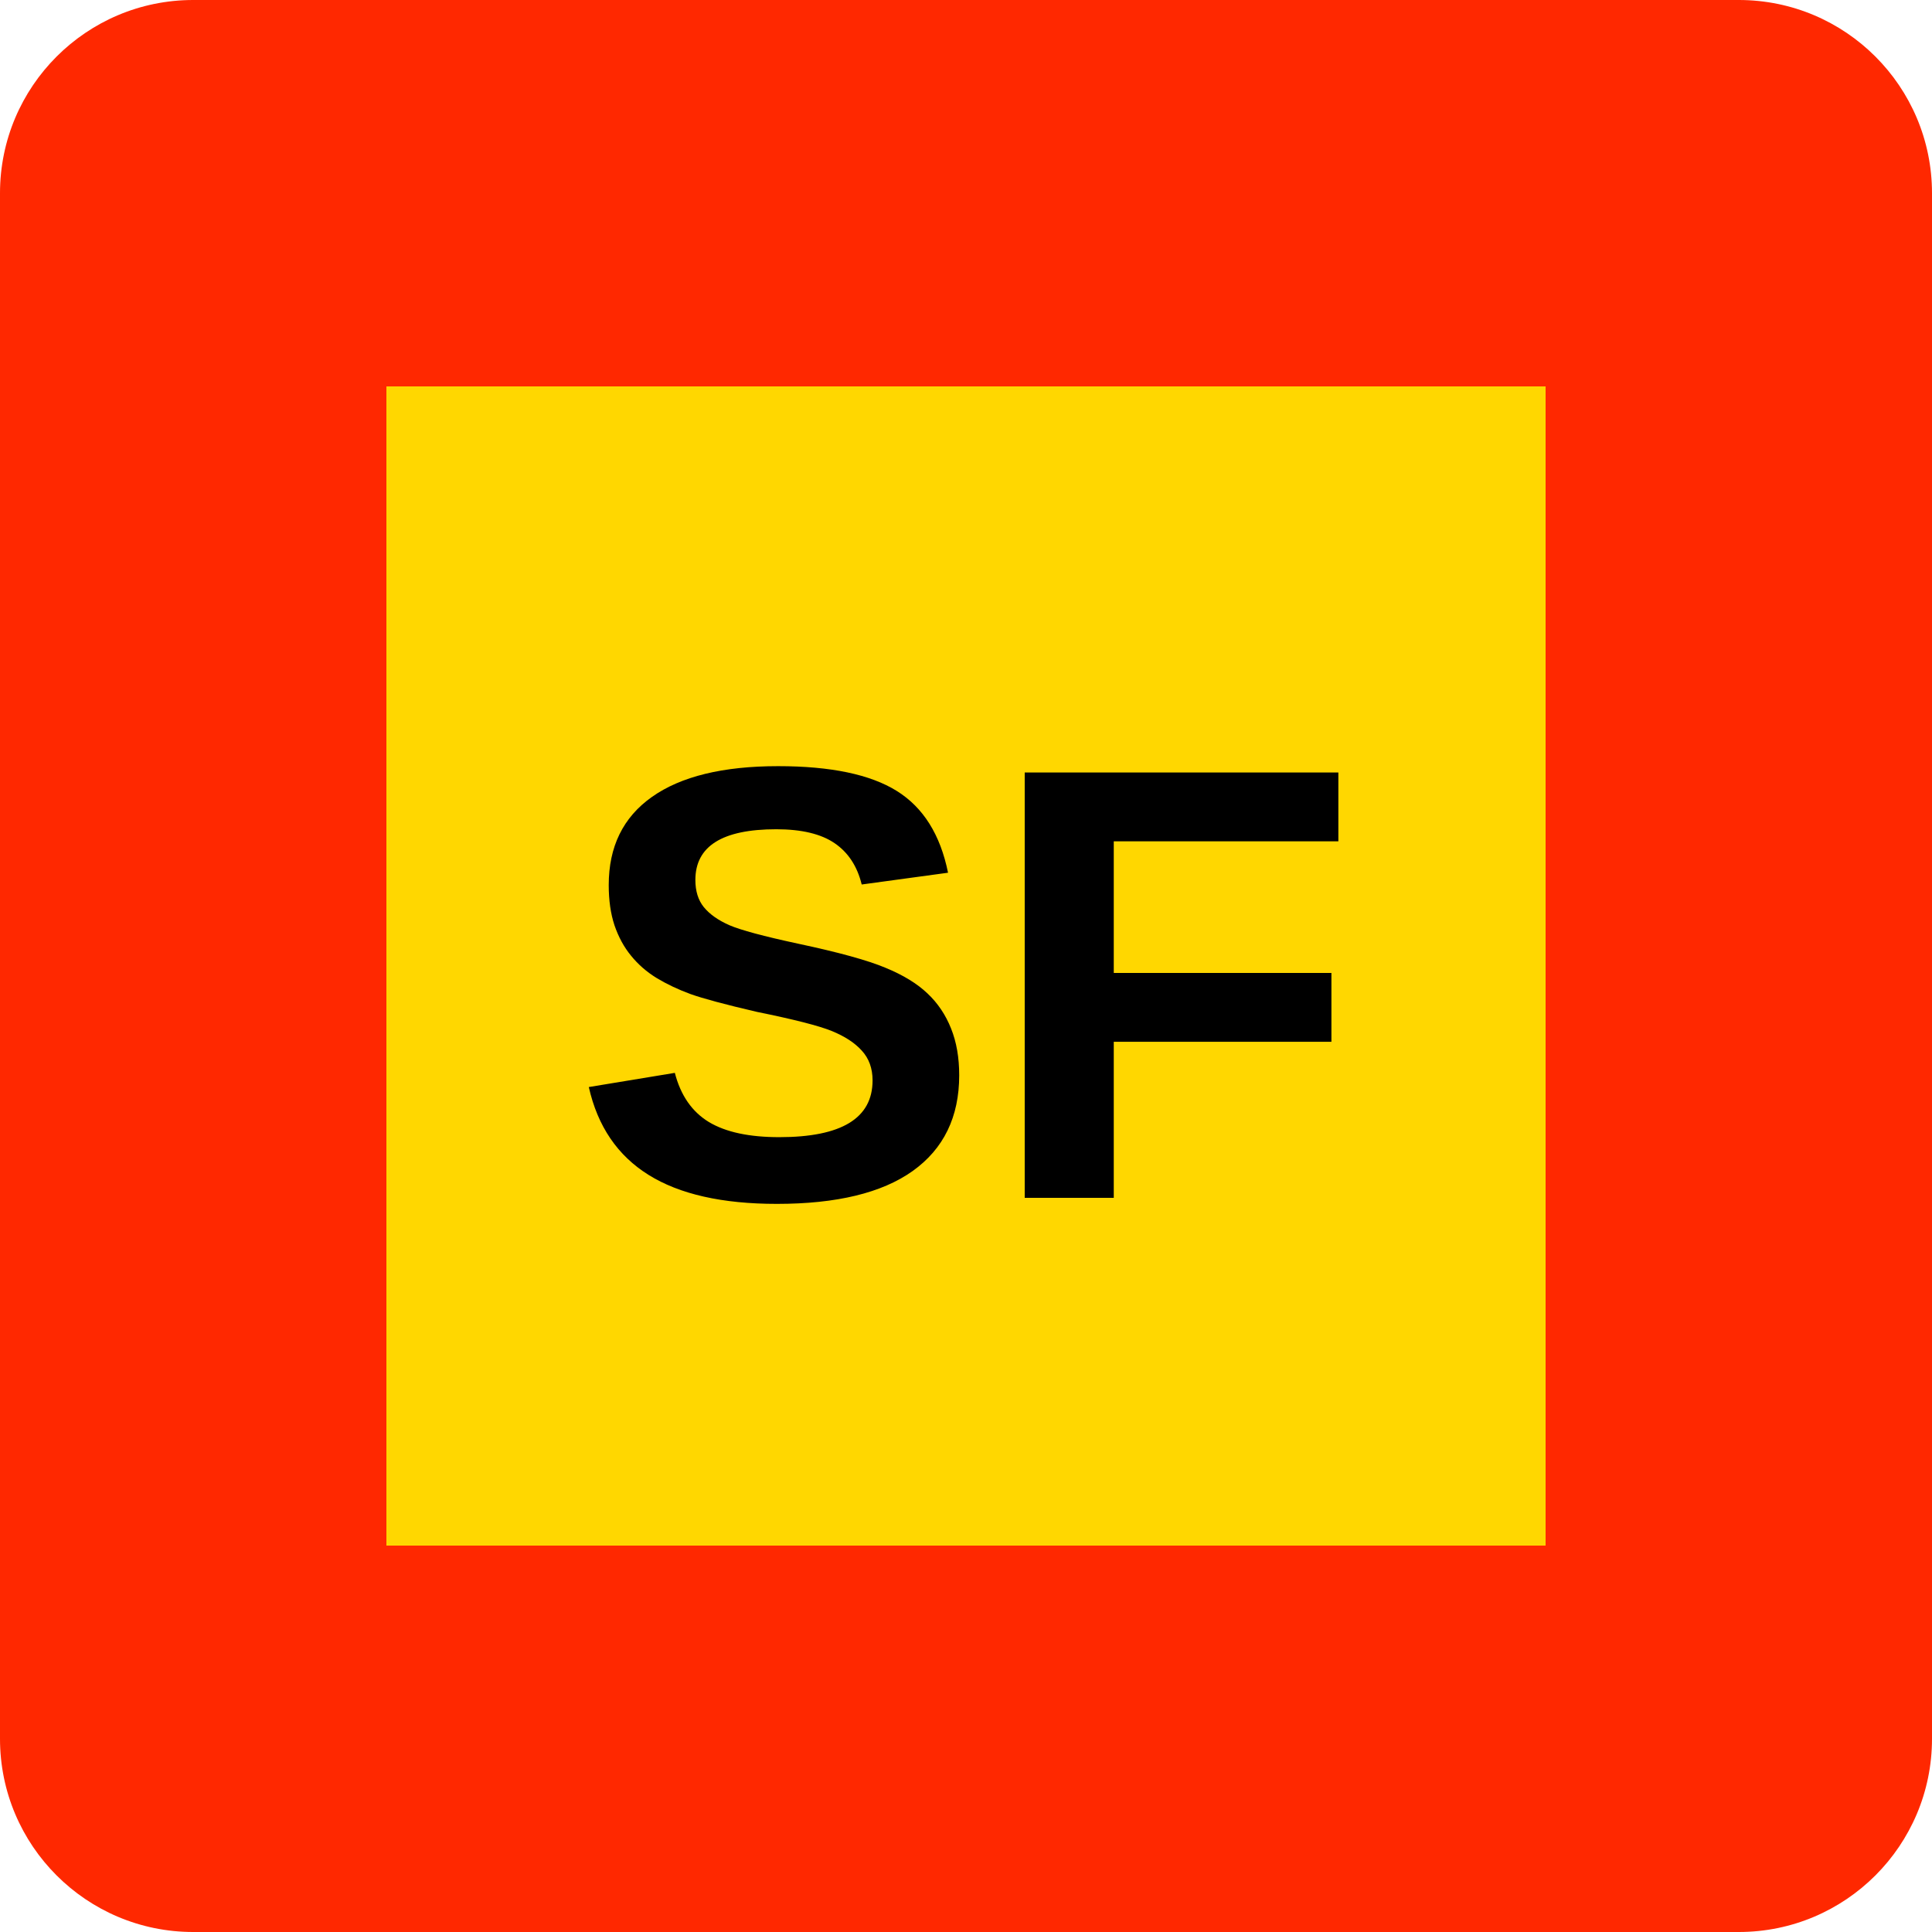
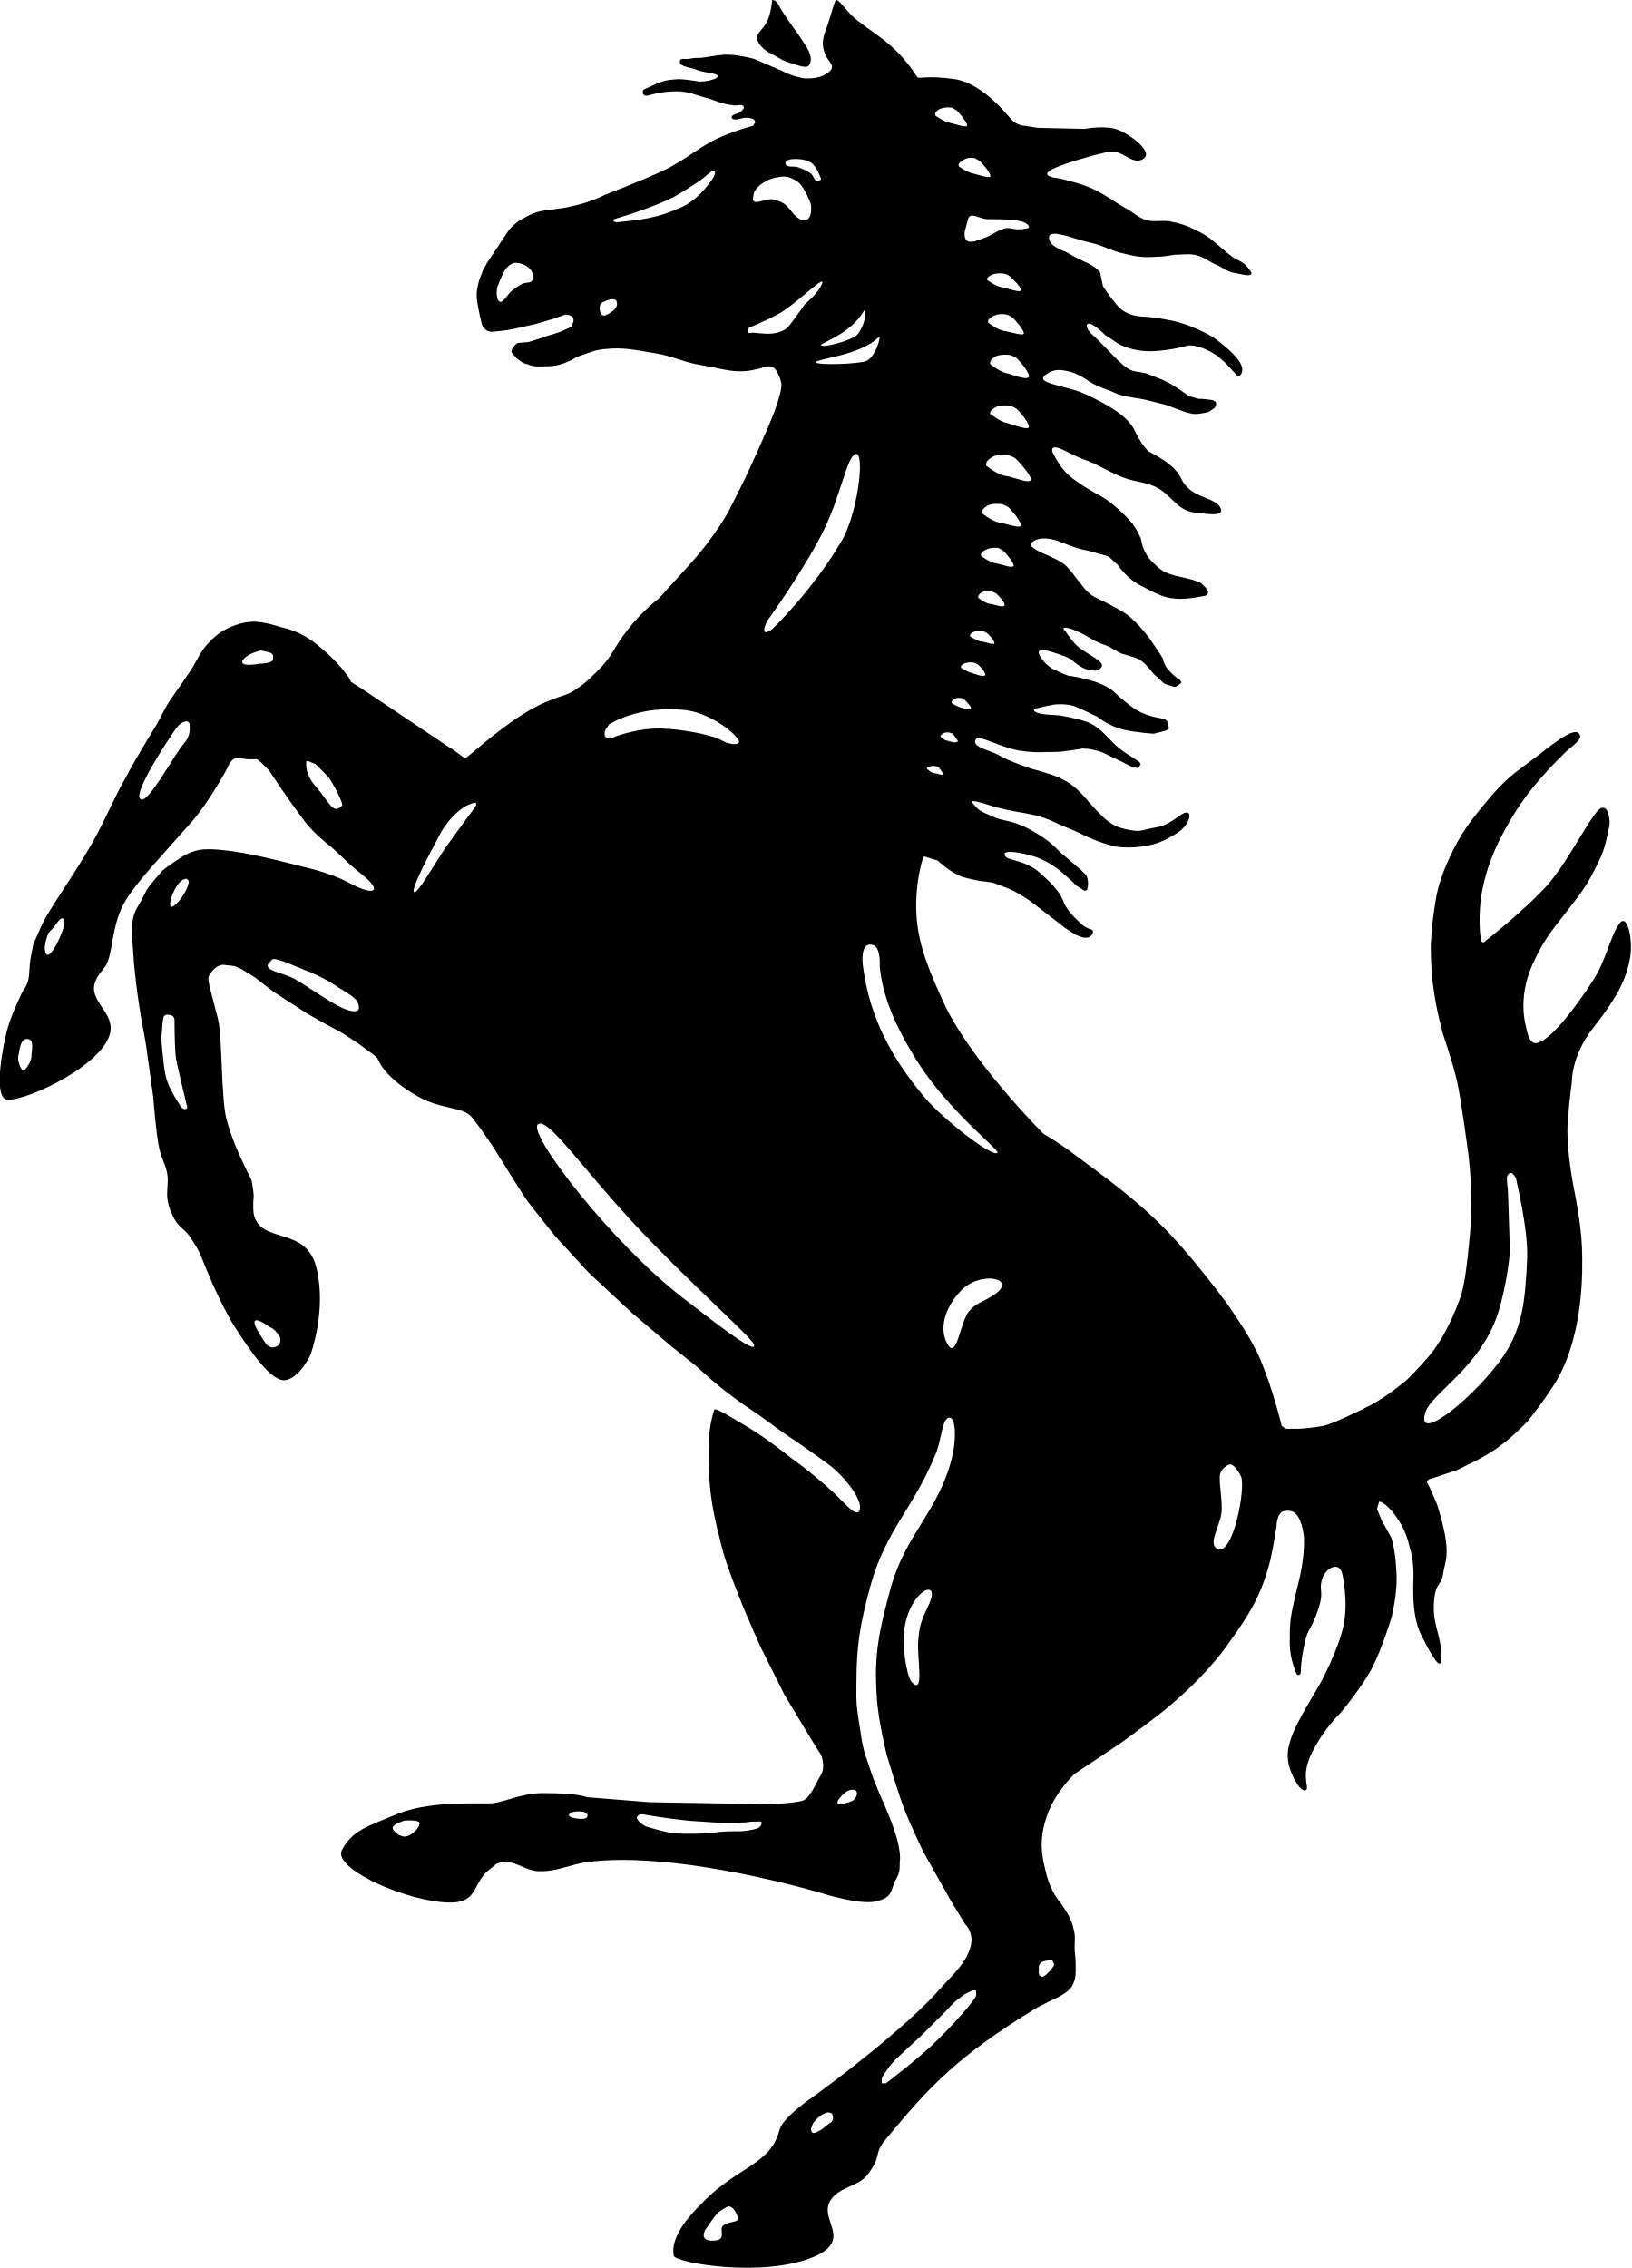
- <svg xmlns="http://www.w3.org/2000/svg" viewBox="0 0 100 100">
-   <rect width="100" height="100" rx="10" fill="#FF2800" />
-   <rect x="20" y="20" width="60" height="60" fill="#FFD700" />
-   <text x="50" y="62" font-family="Arial, sans-serif" font-size="32" font-weight="bold" fill="#000000" text-anchor="middle">SF</text>
+ <svg xmlns="http://www.w3.org/2000/svg" version="1.1" id="Layer_1" x="0px" y="0px" viewBox="0 0 160.8 223.5" style="enable-background:new 0 0 160.8 223.5;" xml:space="preserve">
+   <g>
+     <path d="M76,5.3c0.8,0.4,1.1,0.7,1.9,0.9c0.7,0.2,1.7,0.7,1.9,0.1c0.3-0.6-0.1-1.4-0.6-2.1c-0.8-1.3-1.2-1.6-2.3-3.4   C76.7,0.4,76.5,0,76.1,0c0,0-0.1,1.3-0.5,2.1c-0.3,0.7-1.1,1.2-1,1.7S75.2,4.9,76,5.3z">
+   </path>
+     <path d="M159.6,91c-0.9,1.2-1.3,3.6-2.6,5.6c-1.8,2.8-4.4,6.2-5.7,6.2c-0.7,0-0.9-1.6-0.9-1.6s-0.9-2.7,0.6-6.1   c1.1-2.4,1.7-3.1,3.1-4.9c1.3-1.7,2.1-2.6,3-4.4c0.8-1.6,1-1.9,1.5-4.4c0.1-0.6-0.1-1.9-0.7-1.8c-0.8,0-3,4.8-5.3,7.5   c-2.2,2.5-6.3,5.7-6.3,5.7s-0.4,0.3-0.4-0.5c-0.1-0.7-0.2-2.8,0.2-4.7c0.4-1.9,1-3.8,2.7-6.7c1.9-3.3,4.3-5.6,5.5-6.8   c0.5-0.5,2-1.4,1.2-1.9c-0.7-0.4-2.8,1.4-4.4,2.6c-2,1.5-2.7,1.9-4.7,4.3s-2.5,3.4-2.5,3.4s-1.9,3.1-2.4,6.1s-0.5,4.7-0.5,4.7   s0,2.7,0.3,4.3c0.2,1.7,0.9,4.3,0.9,4.3s1,2.9,1.4,4.7c0.4,1.8,1.1,7.1,1.1,7.1s0.5,3.8,0.2,7.4s-0.6,5.7-1,6.8   c-0.4,1.1-1.5,4-3.3,6c-1.7,1.9-2.1,2.2-2.1,2.2s-1.8,1.5-3.3,2.3s-3.7,1.8-4.7,2.1c-1,0.2-2.4,0.3-2.5,0.3h-1.3l-0.4-0.3l-0.2-0.8   c0,0-1-3.9-2.2-6.4c-1-2.1-3.1-5-3.1-5s-3.6-4.9-6.4-7.6c-3.2-3.2-6.8-5.6-9-7.3c-0.8-0.6-2.6-1.7-2.6-1.7s-7.3-7.3-9.9-13.1   c-1.8-4-3-6.9-2.5-11.3c0.1-1,0.5-2.9,0.7-2.9l1.3,0.4c0.1,0.1,1.3,1.2,2.4,1.6c0.6,0.2,1.7,0.4,1.7,0.4s0.9,0.1,1.4,0.2   c0.5,0.2,1.4,0.5,2,0.8s1.5,0.9,1.5,0.9l1.7,1.3l1.8,1.4c0,0,1,0.7,1.3,0.8c0.3,0.1,0.5,0.2,0.6,0.2h0.4c0,0,0.4-0.1,0.5-0.5   c0.1-0.5-0.5-0.1-1.4-1.1c-1-0.9-1.4-1.7-1.4-1.7s-0.2-0.8-1-1.7c-0.8-0.9-1.8-1.7-1.8-1.7s-0.7-0.5-1.7-0.8s-1.3-0.3-1.4-0.7   c-0.1-0.4,1.2-0.2,1.2-0.2s1.5,0.2,2.7,0.8c1.2,0.6,1.9,1.3,1.9,1.3l0.8,0.7l0.5,0.5l0.5,0.3c0,0,0.5,0.5,0.6-0.2   c0.1-0.6-0.1-1.1-0.2-1.2l-0.5-0.5l-2-1.7c-0.6-0.6-1-1-1.6-1.4s-1.5-1-2.6-1.4c-1-0.4-1.6-0.3-2.6-0.8c-0.7-0.3-1.3-0.5-1.7-1.1   c-0.1-0.1-0.6-0.5,0.3-0.3s1.5,0.5,2.5,0.7c1.6,0.4,2.6,0.4,4.1,0.9c0.6,0.2,1.4,0.6,1.4,0.6l1.9,0.8c0,0,2.6,1.4,4.4,1.5   s3.3-0.3,3.9-0.6c0.6-0.2,1.7-0.9,2-1.2s0.5-0.6,0.5-0.6l0.2-0.5v-0.4c-0.5-0.6-1.5,1-3.1,1.3c-1.7,0.3-1.6,0.5-2.7,0.3   c-1.2-0.2-1.9-0.5-2.8-1.4c-1.6-1.5-2.2-2.9-4.3-3.8c-0.9-0.4-2.5-0.8-2.5-0.8s-2.2-0.7-3.4-1.4c-0.9-0.5-2.8-0.8-2.2-1.6   c0.3-0.4,2.7,1,4.5,1.2c1.3,0.2,2.2,0.1,3.2,0.1s2.4-0.3,2.6-0.3c0.2-0.1,1,0,1.7,0.2s1.1,0.5,1.8,0.8c0.7,0.3,1.5,0.8,1.7,0.8   l0.4,0.1l0.2-0.2l0.1-0.2l-0.1-0.2l-0.3-0.2l-0.6-0.4c0,0-0.9-0.5-1.7-1.3c-0.8-0.8-1.5-1.7-2.7-2.1s-2.6-0.6-2.6-0.6l-1.4-0.1   l-0.6-0.1c0,0-1-0.3-0.2-0.5s1.2-0.3,1.4-0.3c0.1-0.1,1.5-0.2,2.3,0.1c0.8,0.3,2.1,1,2.2,1c0.1,0.1,1.3,1,2.6,1.3   c1.3,0.3,3,0.4,3,0.4l0.8-0.2l0.4-0.1l0.3-0.2l-0.1-0.5c0,0,0-0.4-0.6-0.5s-1.8-0.3-2.9-1.1c-1.1-0.8-1.9-1.6-1.9-1.6   s-0.8-0.7-2.4-1.1c-1.5-0.4-2-0.4-2-0.4l-0.5-0.2l-1.1-0.5c0,0-0.5-0.3-0.9-0.8s-1-1.4,0.7-0.9c1.7,0.5,2.1,0.8,2.1,0.8   s0.9,0.9,1.7,1c0.5,0.1,0.9,0.2,1.2-0.2c0.5-0.5-0.9-1.1-1.9-1.8c-0.8-0.5-1.6-1.8-1.6-1.8s-0.6-0.5,0.3-0.3s2.5,1.2,2.5,1.2   s0.8,0.4,1.2,0.5c0.3,0.1,1.1,0.6,1.5,0.8c0.3,0.1,1.2,0.3,1.8,0.6c0.8,0.5,1.2,1.3,1.6,1.6c0.4,0.3,0.7,0.8,1.2,0.9   s0.6,0.3,0.9,0.1c0.3-0.2,0.4-0.3,0.4-0.3s0.1-0.2-0.4-0.5s-1.1-1.1-1.1-1.1l-0.2-0.4l-0.1-0.4l-0.5-0.8l-0.9-1.3   c0,0-1.4-1.9-2.7-2.6c-1.2-0.7-2.1-1.1-2.1-1.1s-0.6-0.3-0.9-0.5c-0.5-0.4-0.7-0.7-1.1-1.2c-0.5-0.6-0.7-1-1.3-1.6   c-1.1-1.1-4.5-1.7-3.2-2.5c0.7-0.4,1.6-0.2,2-0.1c0.4,0.1,1.3,0.5,2.2,0.8c0.6,0.2,1,0.2,1.6,0.4s1.3,0.3,1.6,0.5   c0.3,0.2,0.6,0.6,0.8,0.7c0.1,0.1,0.9,1.4,2.3,2.1s2.1,1.2,3.5,1.3c1.1,0.1,2.9-0.3,2.9-0.3s0.5-0.2,0.1-0.7   c-0.5-0.5-0.5-0.6-0.9-0.7c-1.6-0.6-2.9-0.4-4.1-1.6c-0.5-0.5-0.7-0.6-1.1-1.4c-0.4-0.8-0.2-1-0.5-1.5c-0.2-0.5-0.7-1.2-0.7-1.2   s-1.5-1.8-3.1-2.7c-1.7-0.9-2.9-1.8-3.1-2c-0.3-0.2-0.9-1-0.9-1l-0.5-0.8l-0.3-0.6c-0.2-1.1,1.8,0.3,2.9,0.7c1.8,0.6,2.7,1.4,4.5,2   c1,0.3,1.6,0.3,2.6,0.7c1.7,0.7,2.2,2.4,4,2.6c1,0.1,3,0.5,2.6-0.4c-0.4-1-2.4-1-3.4-2.2c-0.5-0.5-0.5-1-1-1.5   c-0.8-1-2.7-1.9-2.7-1.9s-0.6-0.5-1.3-1.9c-0.6-1.4-2.1-2.4-4.8-3.7c-1.8-0.9-5.4-1.1-4-2c0.8-0.6,1.5-0.5,2.6-0.2   c1.1,0.4,1.5,0.9,2.4,1.3c0.9,0.4,1.3,0.5,1.5,0.6s0.9,0.4,1.2,0.4c0.2,0.1,1.7,0.3,2.1,0.4l2,0.5l1.6,0.6c0,0,0.8,0.3,1.3,0.3   s1.3-0.2,1.3-0.2l0.6-0.4l0.1-0.2c0,0,0.3-0.5-0.5-0.6c-0.7-0.1-1.1-0.1-1.2-0.1l-0.7-0.2l-0.3-0.1c0,0-1.4-1.1-2.6-1.6   c-1.3-0.5-1.5-0.6-1.5-0.6l-0.5-0.1l-0.6-0.1c0,0-0.5,0-1.3-0.7s-1.1-1.1-1.8-1.8l-0.9-0.9c0,0-0.8-0.6-0.8-1.1   c0.1-0.8,1.8,0.9,1.8,0.9l1.2,0.8c0,0,1,0.7,2.8,0.8s4-0.5,4-0.5s0.3-0.2,1.3,0.1s1.8,0.9,1.8,0.9l0.8,0.7l1.2,1.3l0.2-0.1   c0.1-0.1,0.6-0.6-0.3-1.7c-0.9-1.1-2.4-2.1-2.4-2.1s-2-1.2-4-1.6c-2-0.4-2.9-0.4-2.9-0.4s-1.5,0-2.4-1s-1.5-2-1.5-2l-0.3-1.4   c0,0-0.5-0.6-1.5-1c-0.9-0.4-1.9-1-1.9-1s-1.5-0.5-1.6-1.2c-0.3-1.3,2.5,0,4,0.3c1.4,0.3,2,0.8,3.4,1.1c1.2,0.3,1.9,0.4,3.2,0.3   c0.7,0,1.1-0.1,1.8-0.2c0.7,0,1.2-0.1,1.9,0c1,0.2,1.4,0.7,2.4,1.1c0.6,0.3,0.9,0.6,1.6,0.7c0.6,0.1,1.8,0.5,1.6-0.1l-0.3-0.4   c-0.5-0.7-1.1-0.7-1.7-1.2c-1.3-1-1.9-1.8-3.4-2.5c-1-0.5-1.6-0.7-2.7-0.9c-0.8-0.1-1.4,0.1-2.2-0.1c-0.9-0.3-1.2-0.7-2.1-1.2   c-1.4-0.8-2.2-1.5-3.7-2.1c-1-0.4-2.7-0.8-2.7-0.8l-0.7-0.1l-0.3-0.1c-1.4-0.5,2.5-1.6,4.3-2.1c0.9-0.2,1.3-0.4,2.2-0.3   c0.8,0.1,1.7,1.2,2.6,0.7c1.3-0.7-1.5-2.6-2.4-2.9c-1.2-0.5-3.3-0.1-3.3-0.1l-4.6-0.1l-1.3-0.2c0,0-0.8,0-1.4-0.7s-2.9-3.5-5.5-3.9   c-2.7-0.4-3.5,0-3.7-0.2c-2.3-3.6-4.7-4.4-6.5-6.1C83.4,1,82.6-0.1,82.4,0s-0.5,1.6-1,2.9c-0.6,1.5-0.2,2.2,0.1,2.8   c0.4,0.6,0.9,1-0.1,1.6s-2.3,0.4-2.3,0.4S78,7.5,77.1,7c-0.9-0.4-2.8-1.2-2.8-1.2s-1.8-0.5-3-0.4S70,5.6,69.1,5.7   c-0.5,0-0.7,0-1.2,0.1C67.5,5.9,67,5.6,67,6.1s1,0.5,1.7,0.8s2.3,0.3,2,0.7c-0.4,0.4-1.9,0.5-2,0.4c-0.1,0-1.1-0.2-1.9-0.2   c-1.3,0.1-1.4,0.1-3.3,1c-0.3,0.1-0.2,0.8,0.4,0.6C64.6,9.2,65.6,9,66.7,9c1.2,0,1.9,0.4,3.1,0.7c1,0.3,1.1,0.5,2.6,0.7   c0.3,0,0.9-0.2,0.9,0.2c0,0.2-0.4,0.5-0.4,0.5s-0.9,0.2-0.8,0.5c0.2,0.4,1,0,1.4,0s1,0.1,0.9,0.5l-0.2,0.3   c-1.1,0.3-1.7,0.5-2.7,0.9c-2.5,1-3.5,2.2-5.9,3.4c-2.3,1.1-6,2.5-6,2.5s-1.1,0.6-2.7,1s-1.7,0.3-2.8,0.5c-1.1,0.1-1.6,0.3-2.5,0.8   c-0.6,0.3-0.9,0.6-1.4,1.1l-1.4,2.1L48,25.9c-0.2,0.4-0.4,0.6-0.5,1c-0.2,0.5-0.3,0.7-0.4,1.2c-0.3,1.2,0,1.9,0.2,3.1   c0.1,0.3,0.1,0.5,0.2,0.8c0.1,0.3,0.5,0.6,0.5,0.6l0.4,0.1c0,0,1.4-0.1,2.3-0.3c0.9-0.2,2.2-0.5,2.2-0.5l1.7-0.5l1.1-0.4   c0,0,0.7,0,0.8,0.4c0.1,0.3-0.2,0.8-0.2,0.8s-0.6,0.3-1.1,0.5s-1.7,0.5-1.8,0.6l-1.3,0.4L51,33.8c0,0-0.2,0.1-0.4,0.4   c-0.2,0.3-0.2,0.3-0.2,0.5c0.2,0.2,0.3,0.4,0.5,0.6c0.4,0.3,0.6,0.5,1.1,0.6c0.7,0.3,1.1,0.2,1.8,0.2c1,0,1.6-0.2,2.5-0.6   c0.8-0.5,1.1-0.5,2.2-0.9c0.3-0.1,0.9-0.2,1.1-0.2c1.9-0.2,3,0.1,4.9,0.4c1.9,0.3,2.8,0.9,4.7,1.2c2,0.3,3.2,0.9,5.3,0.4   c1-0.2,1.6-0.7,2.1,0.3c0.5,0.9,0.4,1.4,0.4,1.4s0,0.6-0.7,2.5s-2.9,6.6-2.9,6.6l-1.5,3c0,0-1.2,2.4-4,5.5s-3,3.3-3,3.3   s-1.5,1.1-3,3s-1.5,2.6-2.9,4c-0.9,0.9-1.4,1.4-2.5,2.1s-2.4,0.5-5.9,2.9c-3,2.1-4.6,3.8-4.8,3.7c-0.2-0.1-1.2-0.9-1.6-1.1   c-0.3-0.2-6.1-4.1-6.1-4.1l-2.4-1.6l-1.1-0.7l-0.2-0.4L33.8,66c0,0-0.9-1.1-2-2c-1.1-1-2.3-1.8-4.1-2.2c-1.7-0.5-2.8-0.8-4.5-0.2   c-1.1,0.4-1.7,0.8-2.5,1.6c-1,1-1.2,1.8-2,3s-1.6,2.3-2,2.9s-1.2,2.2-1.2,2.2s-2,3.2-3.1,5.3c-1.3,2.3-1.8,3.7-3,5.9   c-1.9,3.5-4.6,7.1-5.3,8.7S3.3,93,3.3,93S3.1,93.9,3,94.5s-0.1,1.6-0.2,2c-0.1,0.5-0.4,1-0.5,1.1s-1.2,2.4-1.6,3.9   s-1.3,6.2-0.2,6.8c1.1,0.6,9.2-2.9,10.3-6.3c0.7-2.2-2.2-3.3-1.4-5.3c0.3-0.7,0.5-0.8,1-1.5c0.8-1.3,0.5-4,2-6.5   c1.1-1.8,3.3-4.1,6.3-7.5c1.9-2.1,3.7-5.5,3.7-5.5s0.4-1.2,1.2-1c0.9,0.2,1.7,0.1,1.7,0.1l0.4,0.3l0.8,0.8l1.2,1.8   c0,0,2,2.9,2.7,3.7c0.7,0.8,1.4,1.4,2.4,2.2c1.1,1,1.5,1.5,2.9,2.6c2,1.6,1.3,2.2-1.3,0.8c-0.9-0.5-2.3-1-3.4-1.3   c-1.2-0.3-5.7-1.5-8-1.8c-2.2-0.3-2.6-0.2-2.6-0.2s-1.1-0.1-2.4,0.7c-1.3,0.8-2,1.4-2,1.4s-1.5,1.7-1.6,2s-0.8,1.5-0.8,1.5   s-0.4,0.6-0.5,1.3C12.9,91.3,13,92,13,92l0.1,1.5l0.1,1.4c0,0,0.3,3.5,1,7c0.2,1,0.4,2.6,0.4,2.6l0.5,3.6c0,0,0.3,3.8,0.6,5.1   c0.3,1.2,0.5,1.3,0.7,2.1c0.4,1.5-0.3,2.2,0.4,4s1.3,1.6,2,2.7c0.5,0.8,0.7,1,1.1,2s1.7,4.3,3.2,6.7c1.6,2.5,3.7,5.6,5.1,5.3   s2.4-2.5,2.4-2.5s1.6-4.3,0.6-8.5c-1-4.3-5.6-2.3-6.2-5.4c-0.1-0.7,0-1.8,0-1.8s-0.1-1.3-0.3-1.7c-0.2-0.4-1.8-3.4-2.4-5.9   c-0.5-1.9-0.4-8-0.8-9.7c-1.1-4.4-1.2-4-0.6-4.8c0.7-0.8,1.3-0.6,1.3-0.6l0.9,0.1l0.7,0.3c0,0,0.8,0.5,1.3,0.8   c0.4,0.3,1.8,1.4,1.8,1.4l3.4,2.2c0,0,1.9,1.1,2.7,1.5s1.5,0.9,1.5,0.9l0.9,0.6l1.5,1.1l0.3,0.3l0.2,0.4c0,0,0.7,1.6,3.7,3.3   c2.4,1.4,4.5,1,5.4,2.1c0.2,0.2,1.9,2.5,2.7,3.9c1,1.6,2.2,3.5,2.6,4.1s2.9,3.7,2.9,3.7l3.3,3.6l4.3,4l3.9,3.3l2.5,2   c0,0,2.2,2.1,4.7,3.8c2.4,1.6,2.5,1.8,4.1,2.9c1.2,0.8,2.8,1.9,4.4,3.1c1.6,1.3,3.4,3.7,2.7,4.5c-0.5,0.3-1.4-1-3.1-2.5   c-1.4-1.2-2.1-1.8-3.5-2.8c-1.8-1.4-2.7-2.1-4.7-3.3c-1-0.6-2.8-1.7-2.9-1.5c-0.7,2.1-0.6,4.1-0.5,6.7c0.1,1.8,0.4,3.6,1,5.9   c0.5,2.2,1,3.4,1.8,5.5s2.3,5.4,2.3,5.4l2.3,4.6l2.1,3.5l1.1,1.8l0.4,0.6c0,0,0.5,1.2,0,2s-1.1,2.5-2,2.6c-0.9,0.2-3,0.3-3,0.3   L64,177.6l-6.2-0.5c0,0-0.7-0.4-4.3-0.4c-2.1,0-3.8,0.9-5,1c-1,0.1-5.9-0.3-9.2,1c-3.1,1.3-4.5,1.6-5.6,3.6   c-0.8,1.5,3.9,3.9,7.8,4.8c6.3,1.4,4.5-1.3,6.9-3c0.3-0.2,0.4-0.4,0.7-0.5c1.6-0.5,2.5,0.8,4.1,0.8c1.8,0,2.8-0.6,4.6-0.9   c9.1-1.2,23.3,3.1,23.3,3.1s3.5,1.1,5.1,0.8c1.9-0.4,1.5-1.1,2.1-2.2c0.5-0.9,0.3-1.1,0.4-2.1c0-0.6-0.1-0.9-0.2-1.5   c-0.4-1.7-1.5-4.1-1.5-4.1s-0.8-1.8-1.1-2.7c-0.4-1.3-0.8-2.1-1-3.5c-0.6-3.7-0.5-3.4-0.5-5.5c0-3.8,0.4-5.9,1.4-9.6   c1.5-5.4,4.3-7.7,6.4-12.9c0.6-1.4,0.6-3.4,1.3-3.6c0.8-0.1,0.7,2.5,0.3,4c-1.3,5.2-4.5,7.4-6,12.7c-1.1,4.1-1.7,6.5-1.4,10.7   c0.1,2.3,1,5.9,1,5.9s1.2,4,1.8,5.5c0.6,1.5,1.8,4,1.8,4l2.7,4.8l1.4,2.3c0,0,1,0.9,0.5,2.4s-1.5,2.4-2.7,3.7   c-3.4,4-11.3,9.9-13.3,11.3c-2.8,2.1-2.7,2.7-2.9,3.3c-1.1,3.2-4.3,3.3-7.8,7.1c-0.8,0.8-2.9,3-2.5,4.9c0.2,0.7,8.8,2.2,13.8,0.1   c3.9-1.7,0.5-3.6,1.6-5.5c0.8-1.4,2.8-1.4,3.7-2.6c1.5-2,0.5-1.9,1.8-3.5c4.3-5.2,7.1-8.2,14.8-12.9c0.7-0.4,2-1,2-1   s1.1-0.5,1.5-1.1c0.5-0.8,0.4-1.5,0.4-2.4c0-0.6-0.1-0.9-0.1-1.5c0-0.7,0.1-1.1-0.1-1.8c-0.2-1.1-0.9-2-1.3-2.6   c-0.4-0.5-1.1-1.4-1.5-3.3c-0.5-1.9-0.5-3.5,0.3-5.6s2.6-3.8,2.6-3.8l4.5-3c0,0,3.9-2.8,5.1-3.9c1.3-1.1,3.8-3.4,5.6-6   c2.1-2.9,3.2-4.7,4.1-8.2c0.3-1.3,0.6-3.3,0.6-3.3s0-1.4,0.8-1.5c0.8-0.1,1,0.2,1,0.2s0.7,0.4,0.9,2.4c0.1,2-0.5,4.3-0.5,4.3   s-0.6,2.3-0.8,3.7c-0.1,0.9-0.1,1.4-0.1,2.4c0,1.7,0.7,3.1,0.7,3.1s0.4,0.3,0.4-0.4c0-0.8,0.2-2,0.5-3.2c0.3-1,0.5-0.8,1.1-2.5   c0.8-2.2,0.1-2,0.5-3.3c0.2-0.6,0.7-1.2,1.3-1.2s0.7,0.8,0.7,0.8s0.6,2.6,0.1,5s-2.3,5.7-2.3,5.7l-1.4,2.4c0,0-1,1.7-1.4,2.8   c-0.4,1.2-0.5,1.7-0.3,2.8c0.3,1.2,1.2,2.8,1.7,2.5c0.4-0.3-0.6-1.3,0.6-3.7c1.2-2.4,2.8-3.9,2.8-3.9s2.2-2.6,3.2-4.6   c0.9-1.8,1.8-4.7,1.8-4.7s0.7-2.6,0.5-4.8c-0.1-2.1-0.5-3.2-0.5-3.2l-0.9-1.6l-0.5-1.2l0.2-0.7c0.2-0.1,0.9,0.4,1.5,1.2   s1.2,1.8,1.5,3.2c0.3,1,0.4,1.9,0.4,2.8c0,0.8-0.3,4.1,0.9,6.2c0.5,1,1.7,3.3,1.8,2.3c0.2-2.3-0.8-3.4-0.7-5.5   c0.1-2.4,0.7-1.8,0.9-3c0.2-1.3,0.5-1.6,0.3-3.3c-0.2-1.6-0.9-3.7-0.9-3.7l-0.7-1.6l-0.3-0.6c0,0,0.2-0.3,0.5-0.3l2.4-0.8   c0,0,3.1-1.4,4.3-2.4c1.3-0.9,2.8-2.5,2.8-2.5s2-2.5,3-4.3c2.4-4.5,2.4-10.2,2.3-12.8c-0.1-2.5-0.8-5.8-0.8-5.8s-0.8-4-0.6-6.6   s0.4-3.8,0.4-3.8s-0.1-2.6,2.1-5.4c2.2-2.8,3.2-4.6,3.6-6.7C161,92.8,160.4,89.9,159.6,91L159.6,91z M93.4,73   c-0.3,0-0.7-0.4-0.7-0.4s-0.1-0.1,0.2-0.3c0.3-0.2,0.7-0.1,0.7-0.1l0.3,0.1l0.5,0.7C94.3,73.3,93.7,73.1,93.4,73z M94.6,69.7   c-0.3-0.1-0.8-0.4-0.8-0.4s-0.1-0.2,0.2-0.4c0.3-0.2,0.8-0.1,0.8-0.1l0.3,0.2c0.1,0.1,0.6,0.6,0.6,0.8C95.7,70.1,95,69.8,94.6,69.7   z M95.7,66.3c-0.4-0.1-1-0.5-1-0.5s-0.1-0.2,0.3-0.4s1-0.1,1-0.1l0.4,0.2c0.2,0.2,0.7,0.7,0.7,1C97,66.8,96.1,66.4,95.7,66.3z    M96.6,63.2c-0.4-0.1-1-0.5-1-0.5s-0.1-0.2,0.3-0.4s1-0.1,1-0.1l0.4,0.2c0.2,0.2,0.7,0.7,0.7,1C97.9,63.6,97,63.2,96.6,63.2z    M97.5,59.5c-0.5-0.1-1.1-0.6-1.1-0.6s-0.1-0.2,0.3-0.5s1.1-0.1,1.1-0.1l0.4,0.2c0.2,0.2,0.8,0.8,0.8,1.1   C99,60,97.9,59.5,97.5,59.5z M98.1,55.5c-0.6-0.1-1.4-0.7-1.4-0.7s-0.2-0.3,0.4-0.6c0.5-0.3,1.3-0.2,1.3-0.2l0.5,0.3   c0.2,0.2,0.9,1,1,1.4C99.9,56.1,98.7,55.6,98.1,55.5z M98.5,51.5c-0.7-0.1-1.7-0.9-1.7-0.9s-0.2-0.3,0.4-0.7s1.6-0.2,1.6-0.2   s0.3,0.1,0.6,0.3c0.3,0.3,1.1,1.2,1.2,1.7S99.2,51.6,98.5,51.5z M99.1,46.9c-0.8-0.1-1.9-1-1.9-1s-0.2-0.4,0.5-0.8   c0.7-0.5,1.8-0.2,1.8-0.2s0.4,0.1,0.7,0.4c0.3,0.3,1.3,1.4,1.4,1.9C101.6,47.8,99.9,47,99.1,46.9z M98.7,28.3   c-0.6-0.1-1.4-0.7-1.4-0.7s-0.2-0.2,0.4-0.5s1.4-0.1,1.4-0.1s0.3,0.1,0.5,0.3c0.2,0.2,1,0.9,1,1.3C100.6,28.9,99.3,28.4,98.7,28.3z    M100.9,32.8c0.1,0.4-1.3-0.1-2-0.2c-0.6-0.1-1.5-0.8-1.5-0.8s-0.2-0.3,0.4-0.6c0.6-0.4,1.4-0.2,1.4-0.2s0.3,0.1,0.6,0.3   C100.1,31.6,100.8,32.4,100.9,32.8z M98,40.2c0.6-0.4,1.6-0.2,1.6-0.2s0.3,0.1,0.6,0.3c0.3,0.3,1.1,1.2,1.2,1.7s-1.4-0.1-2.1-0.3   c-0.7-0.1-1.7-0.9-1.7-0.9S97.4,40.6,98,40.2z M99.3,36.8c-0.7-0.1-1.7-0.9-1.7-0.9s-0.2-0.3,0.4-0.7s1.6-0.2,1.6-0.2   s0.3,0.1,0.6,0.3c0.3,0.3,1.1,1.2,1.2,1.7C101.5,37.6,100,37,99.3,36.8z M100.6,21.8c0.8,0.2,1,0.7,0.6,0.7   c-0.4,0.1-0.6,0.1-0.9,0.1c-0.9,0-0.8-0.4-2,0.2s-0.3,0.3-2,0.9c-1.6,0.6-1.2-1-1.2-1s0.1-0.3,0.3-1.1s1.2,0,1.9,0   C98.6,21.6,99.7,21.6,100.6,21.8z M96.1,15.6l0.5,0.3c0.2,0.2,0.9,1,1,1.4s-1.2-0.1-1.7-0.2c-0.6-0.1-1.4-0.7-1.4-0.7   s-0.2-0.3,0.4-0.6C95.4,15.4,96.1,15.6,96.1,15.6z M92.5,10.8c0.5-0.3,1.3-0.2,1.3-0.2l0.5,0.3c0.2,0.2,0.9,1,1,1.4   s-1.2-0.1-1.7-0.2c-0.6-0.1-1.4-0.7-1.4-0.7S92,11.1,92.5,10.8z M91.5,75.6c0.3-0.2,0.7-0.1,0.7-0.1l0.3,0.1l0.5,0.7   c0,0.2-0.6-0.1-0.9-0.1s-0.7-0.4-0.7-0.4S91.2,75.7,91.5,75.6z M51.4,28c-0.3,0.2-0.5,0.3-0.9,0.6c-0.5,0.4-1,1.4-1.3,1.1   c-0.4-0.3-0.2-1.4-0.2-1.4s0.3-0.8,0.7-1.6c0.5-0.8,1.1-0.8,1.1-0.8c0.6,0,1.7,0.4,1.7,1.3C52.6,28.1,51.9,27.7,51.4,28z    M59.6,31.1c0,0-0.4,0.1-0.5-0.6s0.5-0.8,0.5-0.8s1.2-0.6,1.2,0.2C60.9,30.6,59.6,31.1,59.6,31.1z M70.3,17.5c0,0-1.3,2.1-3.1,2.9   c-1.8,0.8-3,1.2-6.4,1.5c-0.5,0-0.3-0.3-0.3-0.3s3.9-1.1,6.1-2.3c1.2-0.7,2.6-1.6,3-2C71,16.1,70.3,17.5,70.3,17.5z M3.1,104.1   c0,0.5-0.6,1.4-0.8,1.4c-0.2,0-0.6-0.9-0.5-1.4s0.2-1.9,1-1.7C3.4,102.5,3.1,103.6,3.1,104.1z M5.7,92.8c0,0-0.9,1.9-1.2,1.1   c-0.3-0.7,0.3-2,0.3-2c0.8-0.7,1.1-1.7,1.5-1.3C6.6,91,5.7,92.8,5.7,92.8z M18.1,73.3c-0.9,1-3.7,6.3-4.3,5.4   C13.2,78,16.5,73,17.2,72c0.7-1.1,1.3-0.9,1.3-0.9l0.2,0.2C18.6,71.3,19,72.3,18.1,73.3z M25.6,65.4c0,0-2,0.4-1.7-0.3   c0.4-0.7,1.8-1,1.8-1c1.1,0.2,1.3,0.3,1.2,0.8C27,65.4,25.6,65.4,25.6,65.4z M33.7,79.4c-0.9,0.9-1.2-0.3-2.5-1.8   c-1.3-1.4-1-2.6-1-2.6h0.2l0.2,0.1l0.5,0.2l0.3,0.3l1,1C32.8,77.2,33.9,79.2,33.7,79.4z M18.2,109.3c-0.3,0-0.6-0.6-0.6-0.6   s-0.8-1.2-1.1-2.1c-0.3-0.8-0.4-2.1-0.4-2.1s-0.2-1.7-0.2-2.3c0.1-0.8,0.1-1.5,0.2-1.9s0.5-0.3,0.5-0.3c0.6,0,0.6,0.5,0.6,0.5v0.3   c0,0,0,1.8,0.1,3.2c0,0.4,1.1,4.9,1.1,4.9S18.6,109.3,18.2,109.3z M18,88.3c-0.7,1.1-1.2,1.1-1.2,1.1c0-0.1-0.2-0.5,0.4-1.7   s1.2-1.1,1.2-1.1l0.2,0.2C18.6,86.8,18.7,87.2,18,88.3z M25.1,130.2c0.2-0.4,1.5,0.6,1.5,0.6c0.5,0.1,1,1,1,1s0.2,0.7-0.4,0.9   c-0.6,0.3-1-0.3-1-0.3S24.9,130.6,25.1,130.2z M34.5,99.6c-1.4-0.3-4.4-2.6-5.6-3.2s-3.2-0.8-2.3-1.6c0.1-0.1,0.2-0.3,0.4-0.3   s1.1,0.3,1.1,0.3l2.2,0.9c0.1,0,1.2,0.5,2.1,1c0.8,0.5,2.2,1.4,2.2,1.4l0.6,0.5C35.2,98.8,35.9,99.9,34.5,99.6z M46.7,79.7   c0,0-1.7,2.3-2.7,3.7c-1.3,1.9-2.9,4.8-3.2,4.5s1.4-3.5,2.3-5.2c1-2.1,2.5-3.2,3.1-3.4C47.5,78.7,46.7,79.7,46.7,79.7z M41.3,179.8   c0,0,0,0.4-0.7,0.9s-1,0.2-1.1,0.2s-0.8-0.4-0.8-0.8c0.1-0.4,1.2-0.7,1.2-0.7C41.8,179.3,41.3,179.8,41.3,179.8L41.3,179.8z    M56.8,179.2c-0.7-0.1-0.8-0.3-0.7-0.4c0-0.1,0.2-0.3,1-0.3s0.8,0.4,0.8,0.4C57.9,179.2,57.6,179.3,56.8,179.2z M74.6,180.2   c-1.5,0.4-2.1,0.2-3.4,0.3c-1.1,0.1-1.6,0.2-2.7,0.2c-1.9,0-2.1,0.1-4.8-0.7c-0.5-0.2-1.1-0.8-0.9-1c0.2-0.3,0.6-0.2,0.6-0.2   s3.4,0.6,5.6,0.7c1.6,0.1,2.4,0.2,4,0.1c0.9,0,0.4-0.1,1.8-0.1C75.3,179.4,75,180.1,74.6,180.2z M84.1,177.4   c-0.1,0.1-0.7,0.3-1.2,0.4c-0.6,0.1-0.3-0.4-0.3-0.4s0.4-0.6,0.9-0.9c0.6-0.3,0.9,0,0.9,0C84.6,176.9,84.2,177.3,84.1,177.4z    M91.5,158.2c-0.7,1.5-0.9,2-1,3.4c-0.2,1.5,0.7,5.7-0.7,4.1c-0.5-0.7-1-4-0.6-5.6C89.9,156.5,92.8,155.5,91.5,158.2z M71.3,219.3   c-0.6,0.4,0.6,1.6-1.3,1.5c-1.1-0.1-0.5-1.1-0.4-1.2l0.7-1c0.5-0.7,0.8-0.8,1.3-1.1s0.9,0.5,0.9,0.5s0.2,0.3,0.2,0.7   C72.7,219,71.8,218.9,71.3,219.3z M81.8,209.2l-0.9,0.7c-0.1,0-0.7,0.5-0.9,0.2c-0.2-0.3,0.1-0.7,0.1-0.8s0.6-0.8,1.1-1   c0.5-0.3,0.8,0,0.8,0C82.3,209,81.8,209.2,81.8,209.2L81.8,209.2z M86.5,34c0,0-0.4,1.3-1.2,1.6c-1,0.3-4.8,0.4-4.9,0.1   c-0.1-0.3,4.4-0.7,6.1-2.4C86.9,32.9,86.5,34,86.5,34z M85.1,30.7c0.3-0.5,0.1,0.8,0.1,0.8s-0.3,1.3-1,1.7   c-0.9,0.5-3.1,1.1-3.3,0.8C80.9,33.8,83.8,32.9,85.1,30.7z M78.9,15.7c0,0,0.4,0,1,0.3c0.6,0.4,1,1.6,1,1.6s0.1,0.2-0.4,0.2   c-0.3,0-0.3-0.5-0.6-0.7c-0.4-0.3-0.7-0.4-1.2-0.6s-1.2,0.1-1.3-0.4C77.4,15.5,78.9,15.7,78.9,15.7z M74.3,19c0,0,0.2-0.6,1.1-1.1   c0.8-0.5,1.9-0.5,1.9-0.5s0.6,0,1.3,0.5c0.7,0.5,1.3,2.2,1.3,2.2s0.2,1.1-0.3,1.5s-1.3-0.3-1.7-0.9c-0.5-0.6-0.8-0.8-1.5-1   c-0.8-0.3-2,0.6-2.2,0C74.2,19.5,74.3,19,74.3,19z M74,32.8c-0.6,0.1-0.2-0.5-0.2-0.5s1.7-0.7,2.8-1.3c1.8-0.9,5.2-4.5,4.3-2.8   C80.5,29,79.3,30,79.3,30s-1.4,2-1.7,2.3C76.3,33.3,74.7,32.7,74,32.8L74,32.8z M59.9,71.6l0.1-0.2c0,0,3-2,7.7-1.4   c2.8,0.4,5.5,2.9,5.1,3.2c-0.4,0.3-1,0-1.2,0l-1-0.5l-1.5-0.4c0,0-2.7-0.6-4.7-0.5s-3.8,0.8-3.8,0.8s-0.8,0.4-1-0.1   C59.5,71.9,59.9,71.6,59.9,71.6z M67.3,127.9c-6.9-5.3-15.3-16.1-14.3-17.1c0.9-0.8,4.3,4.2,9.4,9.7c5.4,5.8,11.7,11.3,11.9,12   C74.7,133.7,69.9,129.9,67.3,127.9L67.3,127.9z M83,53.2c-2.9,5-6.9,8.8-6.9,8.8c-1.4,1-0.5-0.8-0.5-0.8s3.9-5.4,5.7-9.2   c1.3-2.7,2.1-6.3,2.7-7C85.4,43.3,84.7,50.2,83,53.2z M91,108c-3-3.6-5.2-7.5-5.9-12.4c-0.2-1.1-0.2-2.7,0.8-2.5   c0.9,0.1,0.8,1.8,0.8,2.2c0.3,2.9,1.5,5.8,3.7,9.3c3.1,4.9,8.1,8.7,7.9,9C97.8,114.1,92.8,110.2,91,108z M91.9,201.5   c-1.7,1.6-4.6,3.8-4.6,3.8h-0.4v-0.5l0.1-0.2l0.2-0.3l0.2-0.3l0.2-0.3l0.6-0.7l1.4-1.3l1.4-1.3l2.2-2.2c0,0,0.8-0.9,1.1-1.1   c0.3-0.2,0.5-0.4,0.8-0.6c0.4-0.2,0.9-0.5,1.1-0.3v0.4C96.3,196.9,93.7,199.8,91.9,201.5L91.9,201.5z M98.1,127.5   c-1.3,0.9-1.8,0.8-2.6,1.7c-0.9,1.1-1.2,4.8-2.1,3.3s-0.3-3.6,1.2-5.2C96.4,125.2,100.3,125.9,98.1,127.5z M102.8,193.3   c0.6-0.2,0.9-0.1,0.9-0.1l0.2,0.4c0,0.1-0.8,1.2-1.2,1.2c-0.5-0.1-0.3-0.7-0.3-0.7S102.2,193.5,102.8,193.3L102.8,193.3z    M119.9,152.6c-0.9-0.6,0.5-2.4,0.5-3.9c0-1.2-0.2-2.1-0.2-3.1s1-1.3,1-1.3c0.2,0,0.6,0.2,1.1,1.2S121.5,153.6,119.9,152.6z    M150.5,124c-0.2,4.2-0.4,7.2-2.9,10.4c-3,3.9-8.2,7.9-7.1,4.7c0.7-1.9,5.3-4.3,7.1-9.6c1-3.2,1.2-6.2,1.2-6.2l-0.2-6.1   c0,0-0.1-0.5-0.1-1.2c0.3-0.8,0.7-0.2,0.7-0.2l0.2,0.3C149.4,116.3,150.6,121,150.5,124z">
+   </path>
+   </g>
</svg>
